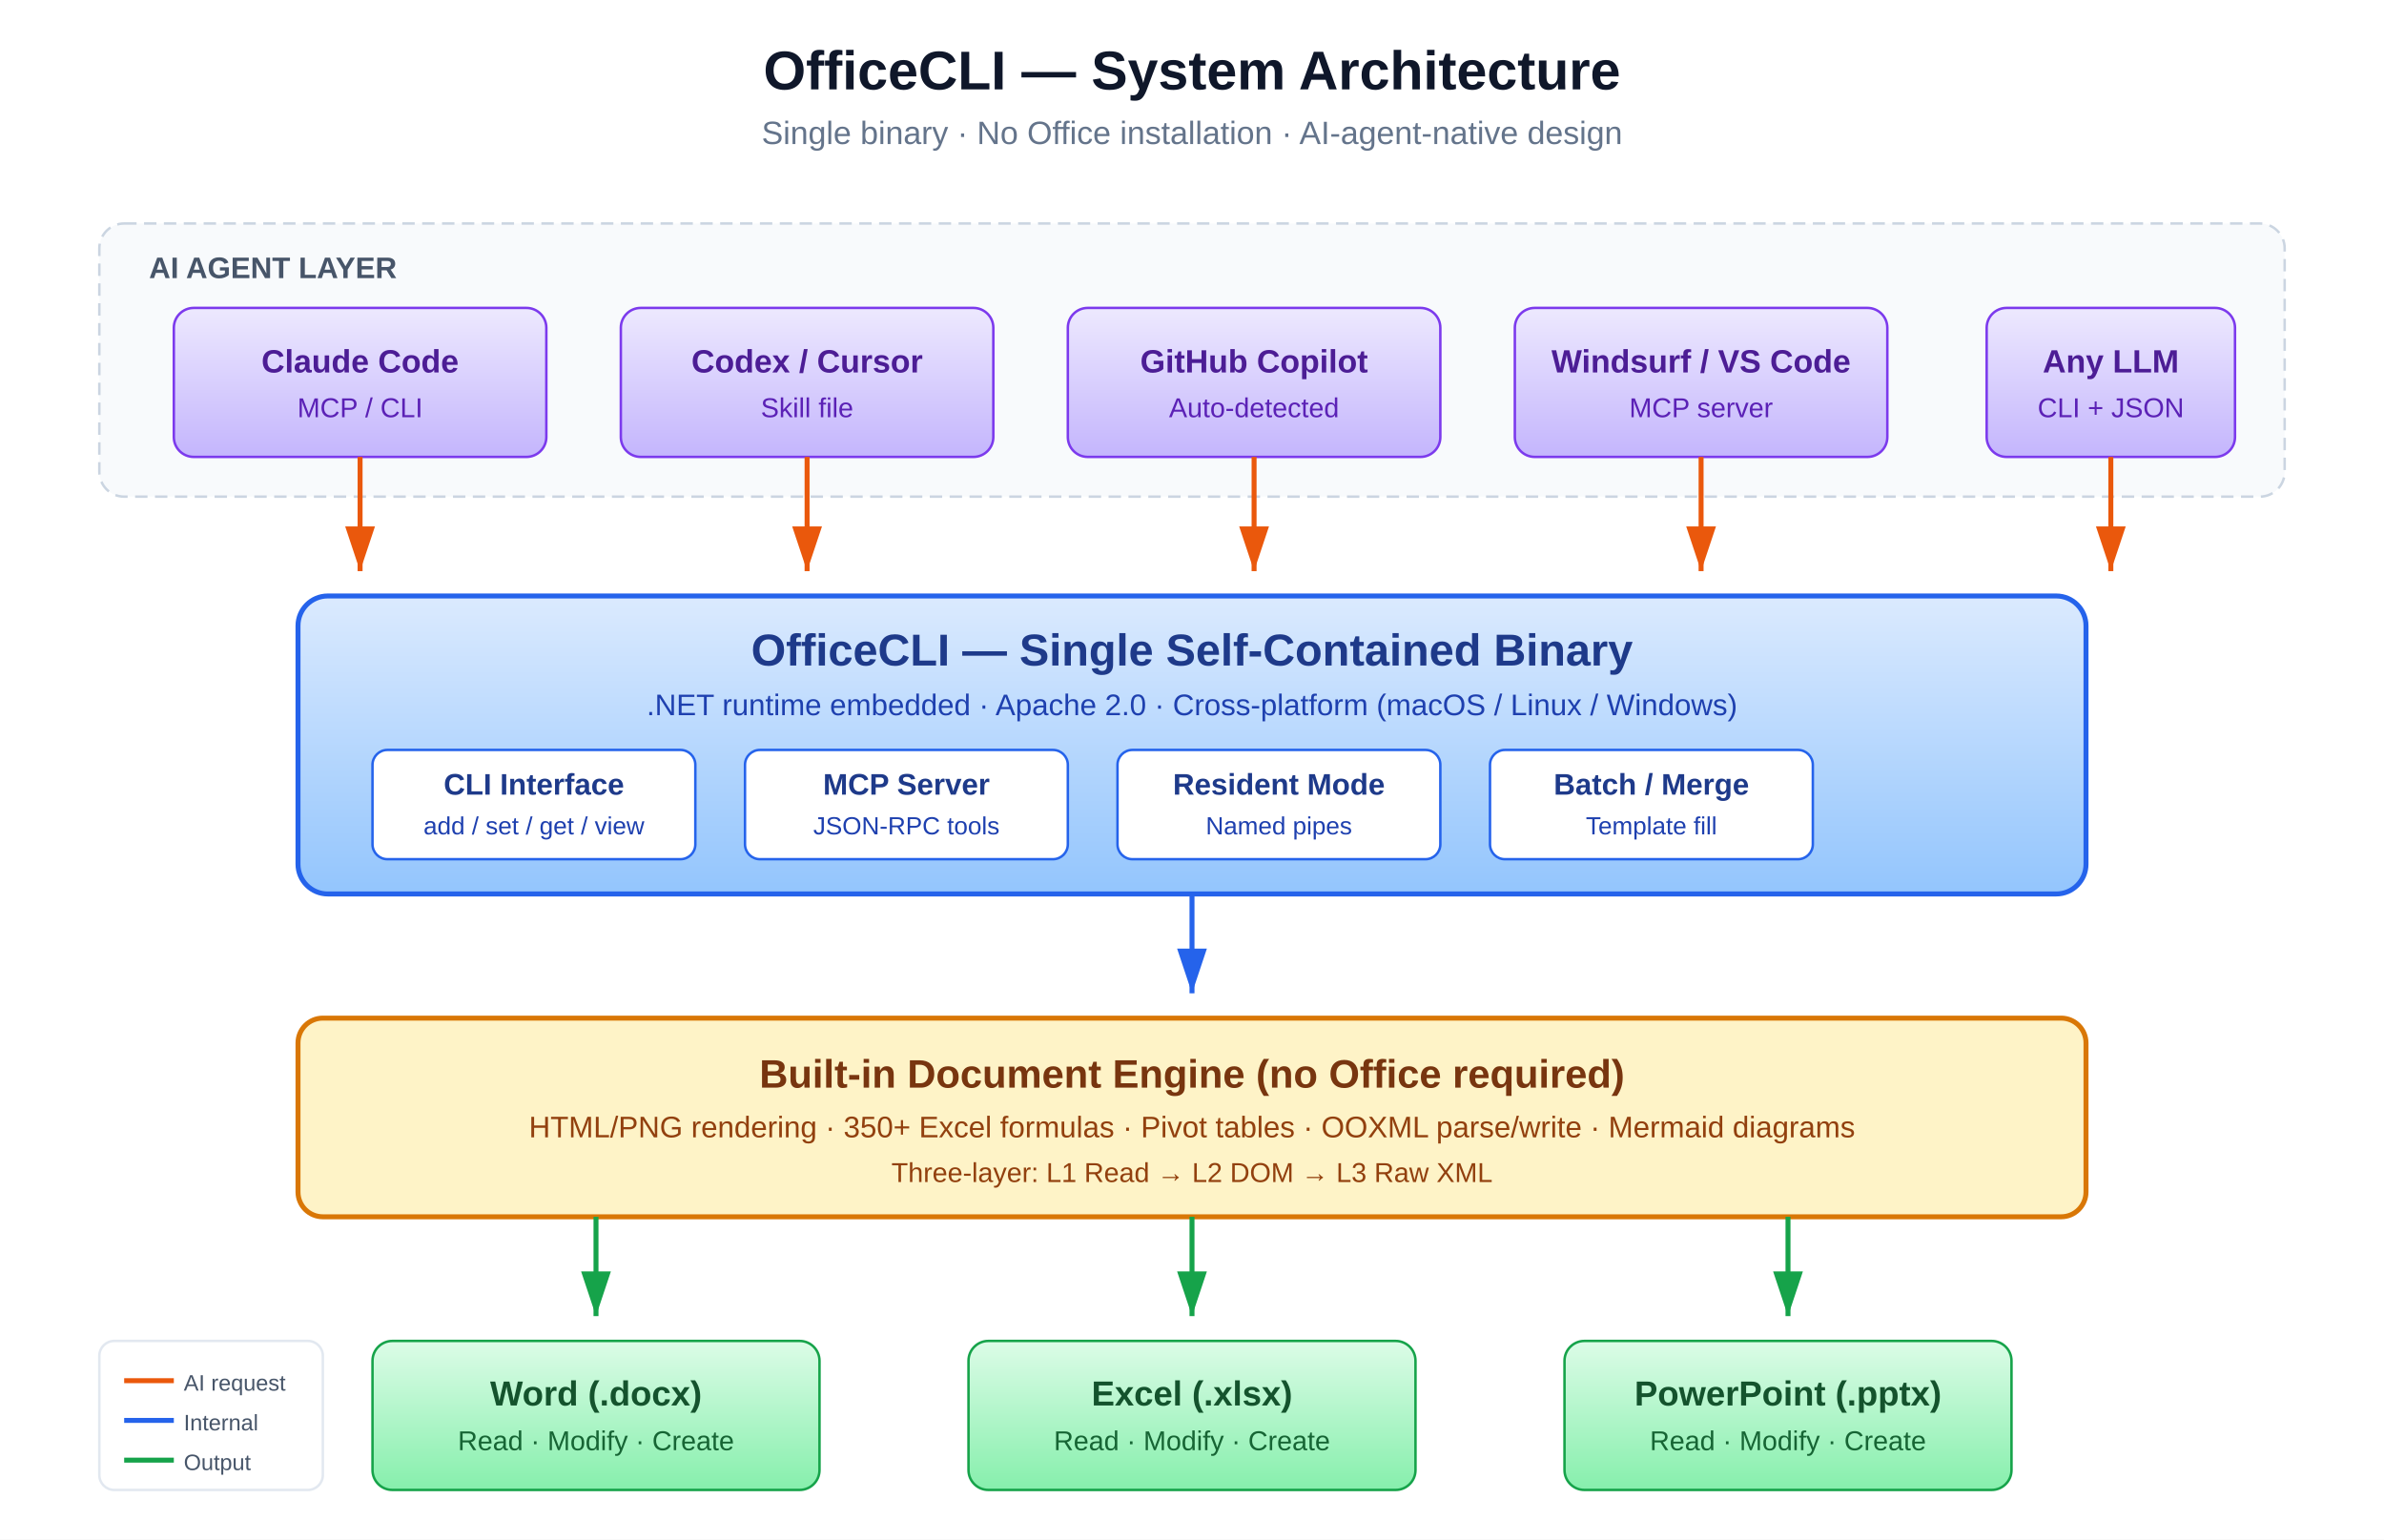
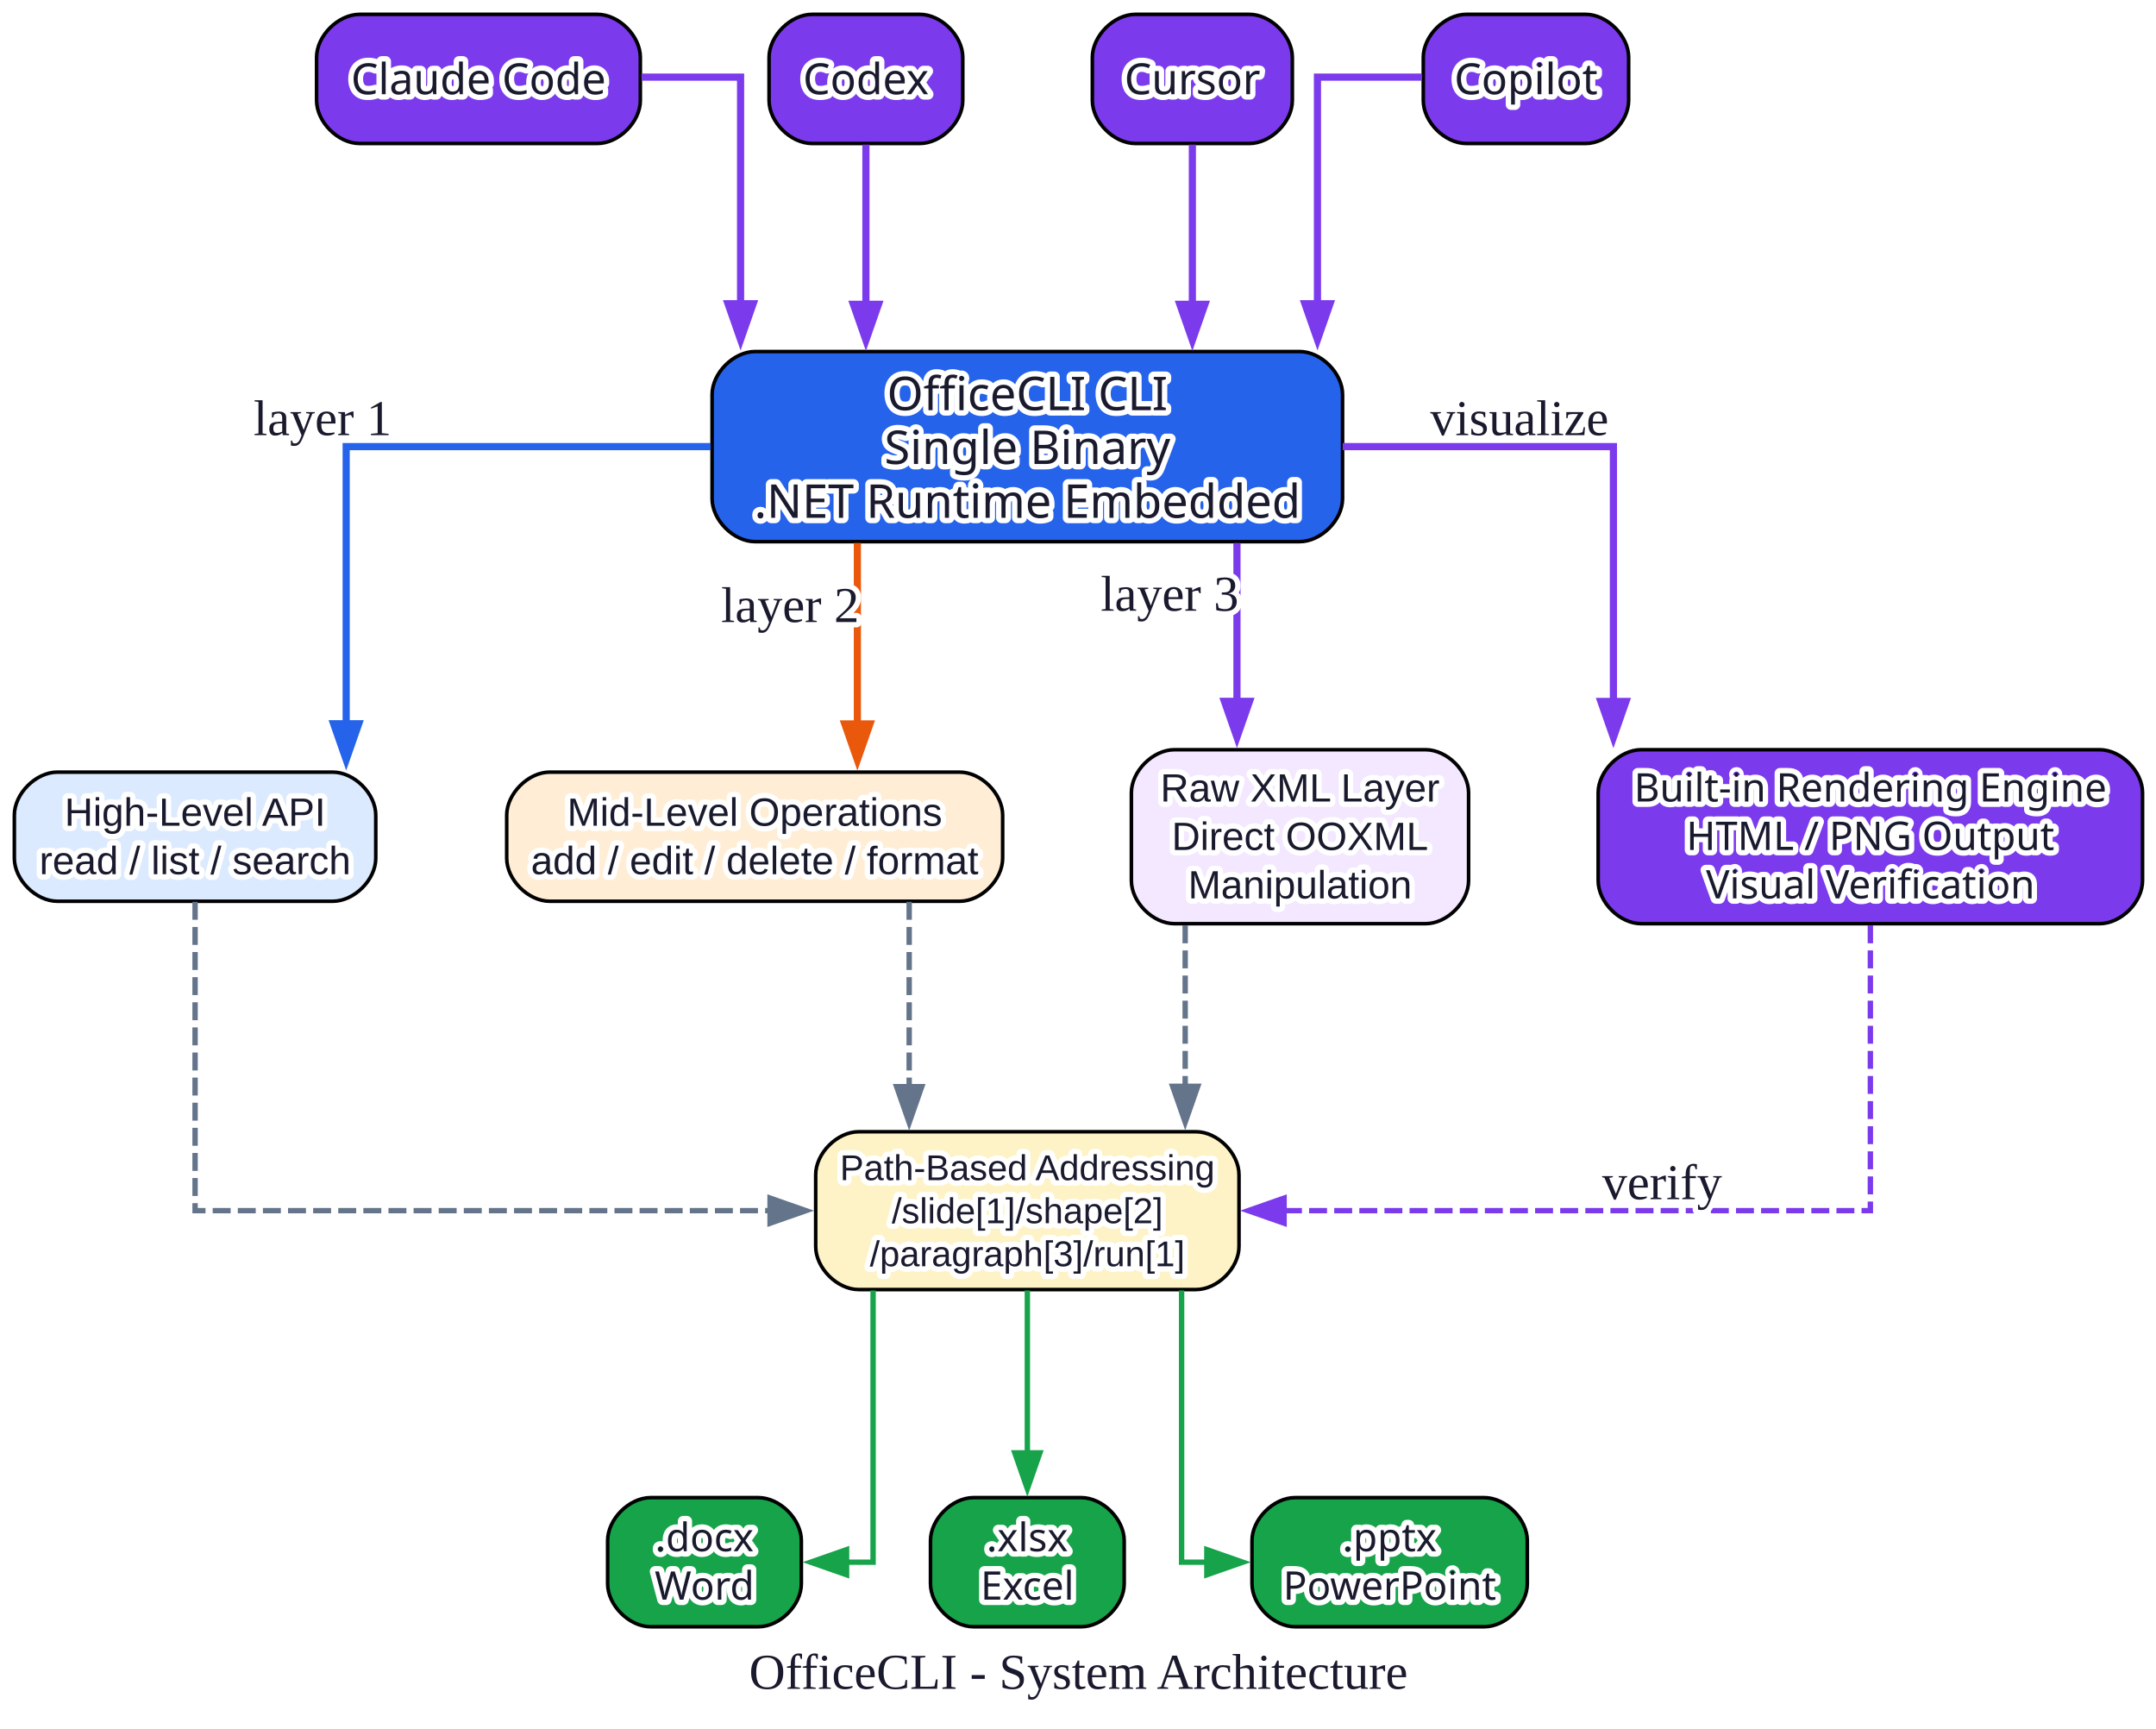
- <svg xmlns="http://www.w3.org/2000/svg" viewBox="0 0 960 620" font-family="Segoe UI, Arial, sans-serif">
-   <defs>
-     <marker id="arrow-blue" markerWidth="10" markerHeight="10" refX="9" refY="3" orient="auto">
-       <path d="M0,0 L9,3 L0,6 Z" fill="#2563eb" />
-     </marker>
-     <marker id="arrow-green" markerWidth="10" markerHeight="10" refX="9" refY="3" orient="auto">
-       <path d="M0,0 L9,3 L0,6 Z" fill="#16a34a" />
-     </marker>
-     <marker id="arrow-orange" markerWidth="10" markerHeight="10" refX="9" refY="3" orient="auto">
-       <path d="M0,0 L9,3 L0,6 Z" fill="#ea580c" />
-     </marker>
-     <linearGradient id="grad-blue" x1="0" y1="0" x2="0" y2="1">
-       <stop offset="0%" stop-color="#dbeafe" />
-       <stop offset="100%" stop-color="#93c5fd" />
-     </linearGradient>
-     <linearGradient id="grad-purple" x1="0" y1="0" x2="0" y2="1">
-       <stop offset="0%" stop-color="#ede9fe" />
-       <stop offset="100%" stop-color="#c4b5fd" />
-     </linearGradient>
-     <linearGradient id="grad-green" x1="0" y1="0" x2="0" y2="1">
-       <stop offset="0%" stop-color="#dcfce7" />
-       <stop offset="100%" stop-color="#86efac" />
-     </linearGradient>
-   </defs>
-   <rect width="960" height="620" fill="#ffffff" />
-   <text x="480" y="36" text-anchor="middle" font-size="22" font-weight="700" fill="#0f172a">OfficeCLI — System Architecture</text>
-   <text x="480" y="58" text-anchor="middle" font-size="13" fill="#64748b">Single binary · No Office installation · AI-agent-native design</text>
-   <rect x="40" y="90" width="880" height="110" rx="10" fill="#f8fafc" stroke="#cbd5e1" stroke-dasharray="5,3" />
-   <text x="60" y="112" font-size="12" font-weight="600" fill="#475569">AI AGENT LAYER</text>
-   <rect x="70" y="124" width="150" height="60" rx="8" fill="url(#grad-purple)" stroke="#7c3aed" />
-   <text x="145" y="150" text-anchor="middle" font-size="13" font-weight="600" fill="#4c1d95">Claude Code</text>
-   <text x="145" y="168" text-anchor="middle" font-size="11" fill="#5b21b6">MCP / CLI</text>
-   <rect x="250" y="124" width="150" height="60" rx="8" fill="url(#grad-purple)" stroke="#7c3aed" />
-   <text x="325" y="150" text-anchor="middle" font-size="13" font-weight="600" fill="#4c1d95">Codex / Cursor</text>
-   <text x="325" y="168" text-anchor="middle" font-size="11" fill="#5b21b6">Skill file</text>
-   <rect x="430" y="124" width="150" height="60" rx="8" fill="url(#grad-purple)" stroke="#7c3aed" />
-   <text x="505" y="150" text-anchor="middle" font-size="13" font-weight="600" fill="#4c1d95">GitHub Copilot</text>
-   <text x="505" y="168" text-anchor="middle" font-size="11" fill="#5b21b6">Auto-detected</text>
-   <rect x="610" y="124" width="150" height="60" rx="8" fill="url(#grad-purple)" stroke="#7c3aed" />
-   <text x="685" y="150" text-anchor="middle" font-size="13" font-weight="600" fill="#4c1d95">Windsurf / VS Code</text>
-   <text x="685" y="168" text-anchor="middle" font-size="11" fill="#5b21b6">MCP server</text>
-   <rect x="800" y="124" width="100" height="60" rx="8" fill="url(#grad-purple)" stroke="#7c3aed" />
-   <text x="850" y="150" text-anchor="middle" font-size="13" font-weight="600" fill="#4c1d95">Any LLM</text>
-   <text x="850" y="168" text-anchor="middle" font-size="11" fill="#5b21b6">CLI + JSON</text>
-   <line x1="145" y1="184" x2="145" y2="230" stroke="#ea580c" stroke-width="2" marker-end="url(#arrow-orange)" />
-   <line x1="325" y1="184" x2="325" y2="230" stroke="#ea580c" stroke-width="2" marker-end="url(#arrow-orange)" />
-   <line x1="505" y1="184" x2="505" y2="230" stroke="#ea580c" stroke-width="2" marker-end="url(#arrow-orange)" />
-   <line x1="685" y1="184" x2="685" y2="230" stroke="#ea580c" stroke-width="2" marker-end="url(#arrow-orange)" />
-   <line x1="850" y1="184" x2="850" y2="230" stroke="#ea580c" stroke-width="2" marker-end="url(#arrow-orange)" />
-   <rect x="120" y="240" width="720" height="120" rx="12" fill="url(#grad-blue)" stroke="#2563eb" stroke-width="2" />
-   <text x="480" y="268" text-anchor="middle" font-size="18" font-weight="700" fill="#1e3a8a">OfficeCLI — Single Self-Contained Binary</text>
-   <text x="480" y="288" text-anchor="middle" font-size="12" fill="#1e40af">.NET runtime embedded · Apache 2.0 · Cross-platform (macOS / Linux / Windows)</text>
-   <rect x="150" y="302" width="130" height="44" rx="6" fill="#ffffff" stroke="#2563eb" />
-   <text x="215" y="320" text-anchor="middle" font-size="12" font-weight="600" fill="#1e3a8a">CLI Interface</text>
-   <text x="215" y="336" text-anchor="middle" font-size="10" fill="#1e40af">add / set / get / view</text>
-   <rect x="300" y="302" width="130" height="44" rx="6" fill="#ffffff" stroke="#2563eb" />
-   <text x="365" y="320" text-anchor="middle" font-size="12" font-weight="600" fill="#1e3a8a">MCP Server</text>
-   <text x="365" y="336" text-anchor="middle" font-size="10" fill="#1e40af">JSON-RPC tools</text>
-   <rect x="450" y="302" width="130" height="44" rx="6" fill="#ffffff" stroke="#2563eb" />
-   <text x="515" y="320" text-anchor="middle" font-size="12" font-weight="600" fill="#1e3a8a">Resident Mode</text>
-   <text x="515" y="336" text-anchor="middle" font-size="10" fill="#1e40af">Named pipes</text>
-   <rect x="600" y="302" width="130" height="44" rx="6" fill="#ffffff" stroke="#2563eb" />
-   <text x="665" y="320" text-anchor="middle" font-size="12" font-weight="600" fill="#1e3a8a">Batch / Merge</text>
-   <text x="665" y="336" text-anchor="middle" font-size="10" fill="#1e40af">Template fill</text>
-   <line x1="480" y1="360" x2="480" y2="400" stroke="#2563eb" stroke-width="2" marker-end="url(#arrow-blue)" />
-   <rect x="120" y="410" width="720" height="80" rx="10" fill="#fef3c7" stroke="#d97706" stroke-width="2" />
-   <text x="480" y="438" text-anchor="middle" font-size="16" font-weight="700" fill="#78350f">Built-in Document Engine (no Office required)</text>
-   <text x="480" y="458" text-anchor="middle" font-size="12" fill="#92400e">HTML/PNG rendering · 350+ Excel formulas · Pivot tables · OOXML parse/write · Mermaid diagrams</text>
-   <text x="480" y="476" text-anchor="middle" font-size="11" fill="#92400e">Three-layer: L1 Read → L2 DOM → L3 Raw XML</text>
-   <line x1="240" y1="490" x2="240" y2="530" stroke="#16a34a" stroke-width="2" marker-end="url(#arrow-green)" />
-   <line x1="480" y1="490" x2="480" y2="530" stroke="#16a34a" stroke-width="2" marker-end="url(#arrow-green)" />
-   <line x1="720" y1="490" x2="720" y2="530" stroke="#16a34a" stroke-width="2" marker-end="url(#arrow-green)" />
-   <rect x="150" y="540" width="180" height="60" rx="8" fill="url(#grad-green)" stroke="#16a34a" />
-   <text x="240" y="566" text-anchor="middle" font-size="14" font-weight="700" fill="#14532d">Word (.docx)</text>
-   <text x="240" y="584" text-anchor="middle" font-size="11" fill="#166534">Read · Modify · Create</text>
-   <rect x="390" y="540" width="180" height="60" rx="8" fill="url(#grad-green)" stroke="#16a34a" />
-   <text x="480" y="566" text-anchor="middle" font-size="14" font-weight="700" fill="#14532d">Excel (.xlsx)</text>
-   <text x="480" y="584" text-anchor="middle" font-size="11" fill="#166534">Read · Modify · Create</text>
-   <rect x="630" y="540" width="180" height="60" rx="8" fill="url(#grad-green)" stroke="#16a34a" />
-   <text x="720" y="566" text-anchor="middle" font-size="14" font-weight="700" fill="#14532d">PowerPoint (.pptx)</text>
-   <text x="720" y="584" text-anchor="middle" font-size="11" fill="#166534">Read · Modify · Create</text>
-   <rect x="40" y="540" width="90" height="60" rx="6" fill="#ffffff" stroke="#e2e8f0" />
-   <line x1="50" y1="556" x2="70" y2="556" stroke="#ea580c" stroke-width="2" />
-   <text x="74" y="560" font-size="9" fill="#475569">AI request</text>
-   <line x1="50" y1="572" x2="70" y2="572" stroke="#2563eb" stroke-width="2" />
-   <text x="74" y="576" font-size="9" fill="#475569">Internal</text>
-   <line x1="50" y1="588" x2="70" y2="588" stroke="#16a34a" stroke-width="2" />
-   <text x="74" y="592" font-size="9" fill="#475569">Output</text>
+ <svg xmlns="http://www.w3.org/2000/svg" width="601pt" height="482pt" viewBox="0.00 0.00 601.00 482.00">
+   <style>
+ 
+ text { paint-order: stroke; stroke: #ffffff; stroke-width: 3px; stroke-linejoin: round; fill: #1a1a2e; }
+ </style>
+   <g id="graph0" class="graph" transform="scale(1 1) rotate(0) translate(4 478)">
+     <polygon fill="white" stroke="none" points="-4,4 -4,-478 597.25,-478 597.25,4 -4,4" />
+     <text xml:space="preserve" text-anchor="middle" x="296.62" y="-7.2" font-family="Times New Roman,serif" font-size="14.00">OfficeCLI - System Architecture</text>
+     <g id="node1" class="node">
+       <path fill="#7c3aed" stroke="black" d="M162.5,-474C162.5,-474 96.25,-474 96.25,-474 90.25,-474 84.25,-468 84.25,-462 84.25,-462 84.25,-450 84.25,-450 84.25,-444 90.25,-438 96.25,-438 96.25,-438 162.5,-438 162.5,-438 168.5,-438 174.5,-444 174.5,-450 174.5,-450 174.5,-462 174.5,-462 174.5,-468 168.5,-474 162.5,-474" />
+       <text xml:space="preserve" text-anchor="middle" x="129.38" y="-451.73" font-family="Arial Bold" font-size="12.00" fill="white">Claude Code</text>
+     </g>
+     <g id="node5" class="node">
+       <path fill="#2563eb" stroke="black" d="M358.25,-380C358.25,-380 206.5,-380 206.5,-380 200.5,-380 194.5,-374 194.5,-368 194.5,-368 194.5,-339 194.5,-339 194.5,-333 200.5,-327 206.5,-327 206.5,-327 358.25,-327 358.25,-327 364.25,-327 370.25,-333 370.25,-339 370.25,-339 370.25,-368 370.25,-368 370.25,-374 364.25,-380 358.25,-380" />
+       <text xml:space="preserve" text-anchor="middle" x="282.38" y="-363.65" font-family="Arial Bold" font-size="13.00" fill="white">OfficeCLI CLI</text>
+       <text xml:space="preserve" text-anchor="middle" x="282.38" y="-348.65" font-family="Arial Bold" font-size="13.00" fill="white">Single Binary</text>
+       <text xml:space="preserve" text-anchor="middle" x="282.38" y="-333.65" font-family="Arial Bold" font-size="13.00" fill="white">.NET Runtime Embedded</text>
+     </g>
+     <g id="edge1" class="edge">
+       <path fill="none" stroke="#7c3aed" stroke-width="2" d="M174.82,-456.5C189.67,-456.5 202.44,-456.5 202.44,-456.5 202.44,-456.5 202.44,-393.32 202.44,-393.32" />
+       <polygon fill="#7c3aed" stroke="#7c3aed" stroke-width="2" points="205.94,-393.32 202.44,-383.32 198.94,-393.32 205.94,-393.32" />
+     </g>
+     <g id="node2" class="node">
+       <path fill="#7c3aed" stroke="black" d="M252.38,-474C252.38,-474 222.38,-474 222.38,-474 216.38,-474 210.38,-468 210.38,-462 210.38,-462 210.38,-450 210.38,-450 210.38,-444 216.38,-438 222.38,-438 222.38,-438 252.38,-438 252.38,-438 258.38,-438 264.38,-444 264.38,-450 264.38,-450 264.38,-462 264.38,-462 264.38,-468 258.38,-474 252.38,-474" />
+       <text xml:space="preserve" text-anchor="middle" x="237.38" y="-451.73" font-family="Arial Bold" font-size="12.00" fill="white">Codex</text>
+     </g>
+     <g id="edge2" class="edge">
+       <path fill="none" stroke="#7c3aed" stroke-width="2" d="M237.38,-437.68C237.38,-437.68 237.38,-393.17 237.38,-393.17" />
+       <polygon fill="#7c3aed" stroke="#7c3aed" stroke-width="2" points="240.88,-393.17 237.38,-383.17 233.88,-393.17 240.88,-393.17" />
+     </g>
+     <g id="node3" class="node">
+       <path fill="#7c3aed" stroke="black" d="M344.25,-474C344.25,-474 312.5,-474 312.5,-474 306.5,-474 300.5,-468 300.5,-462 300.5,-462 300.5,-450 300.5,-450 300.5,-444 306.5,-438 312.5,-438 312.5,-438 344.25,-438 344.25,-438 350.25,-438 356.25,-444 356.25,-450 356.25,-450 356.25,-462 356.25,-462 356.25,-468 350.25,-474 344.25,-474" />
+       <text xml:space="preserve" text-anchor="middle" x="328.38" y="-451.73" font-family="Arial Bold" font-size="12.00" fill="white">Cursor</text>
+     </g>
+     <g id="edge3" class="edge">
+       <path fill="none" stroke="#7c3aed" stroke-width="2" d="M328.38,-437.68C328.38,-437.68 328.38,-393.17 328.38,-393.17" />
+       <polygon fill="#7c3aed" stroke="#7c3aed" stroke-width="2" points="331.88,-393.17 328.38,-383.17 324.88,-393.17 331.88,-393.17" />
+     </g>
+     <g id="node4" class="node">
+       <path fill="#7c3aed" stroke="black" d="M438,-474C438,-474 404.75,-474 404.75,-474 398.75,-474 392.75,-468 392.75,-462 392.75,-462 392.75,-450 392.75,-450 392.75,-444 398.75,-438 404.75,-438 404.75,-438 438,-438 438,-438 444,-438 450,-444 450,-450 450,-450 450,-462 450,-462 450,-468 444,-474 438,-474" />
+       <text xml:space="preserve" text-anchor="middle" x="421.38" y="-451.73" font-family="Arial Bold" font-size="12.00" fill="white">Copilot</text>
+     </g>
+     <g id="edge4" class="edge">
+       <path fill="none" stroke="#7c3aed" stroke-width="2" d="M392.31,-456.5C377.78,-456.5 363.25,-456.5 363.25,-456.5 363.25,-456.5 363.25,-393.32 363.25,-393.32" />
+       <polygon fill="#7c3aed" stroke="#7c3aed" stroke-width="2" points="366.75,-393.32 363.25,-383.32 359.75,-393.32 366.75,-393.32" />
+     </g>
+     <g id="node6" class="node">
+       <path fill="#dbeafe" stroke="black" d="M88.75,-262.75C88.75,-262.75 12,-262.75 12,-262.75 6,-262.75 0,-256.75 0,-250.75 0,-250.75 0,-238.75 0,-238.75 0,-232.75 6,-226.75 12,-226.75 12,-226.75 88.75,-226.75 88.75,-226.75 94.75,-226.75 100.75,-232.75 100.75,-238.75 100.75,-238.75 100.75,-250.75 100.75,-250.75 100.75,-256.75 94.75,-262.75 88.75,-262.75" />
+       <text xml:space="preserve" text-anchor="middle" x="50.38" y="-247.8" font-family="Arial" font-size="11.00" fill="#1e40af">High-Level API</text>
+       <text xml:space="preserve" text-anchor="middle" x="50.38" y="-234.3" font-family="Arial" font-size="11.00" fill="#1e40af">read / list / search</text>
+     </g>
+     <g id="edge5" class="edge">
+       <path fill="none" stroke="#2563eb" stroke-width="2" d="M194.11,-353.5C144.52,-353.5 92.5,-353.5 92.5,-353.5 92.5,-353.5 92.5,-276.23 92.5,-276.23" />
+       <polygon fill="#2563eb" stroke="#2563eb" stroke-width="2" points="96,-276.23 92.5,-266.23 89,-276.23 96,-276.23" />
+       <text xml:space="preserve" text-anchor="middle" x="85.92" y="-356.7" font-family="Times New Roman,serif" font-size="14.00">layer 1</text>
+     </g>
+     <g id="node7" class="node">
+       <path fill="#ffedd5" stroke="black" d="M263.5,-262.75C263.5,-262.75 149.25,-262.75 149.25,-262.75 143.25,-262.75 137.25,-256.75 137.25,-250.75 137.25,-250.75 137.25,-238.75 137.25,-238.75 137.25,-232.75 143.25,-226.75 149.25,-226.75 149.25,-226.75 263.5,-226.75 263.5,-226.75 269.5,-226.75 275.5,-232.75 275.5,-238.75 275.5,-238.75 275.5,-250.75 275.5,-250.75 275.5,-256.75 269.5,-262.75 263.5,-262.75" />
+       <text xml:space="preserve" text-anchor="middle" x="206.38" y="-247.8" font-family="Arial" font-size="11.00" fill="#9a3412">Mid-Level Operations</text>
+       <text xml:space="preserve" text-anchor="middle" x="206.38" y="-234.3" font-family="Arial" font-size="11.00" fill="#9a3412">add / edit / delete / format</text>
+     </g>
+     <g id="edge6" class="edge">
+       <path fill="none" stroke="#ea580c" stroke-width="2" d="M235,-326.62C235,-326.62 235,-276.18 235,-276.18" />
+       <polygon fill="#ea580c" stroke="#ea580c" stroke-width="2" points="238.5,-276.18 235,-266.18 231.5,-276.18 238.5,-276.18" />
+       <text xml:space="preserve" text-anchor="middle" x="216.25" y="-304.6" font-family="Times New Roman,serif" font-size="14.00">layer 2</text>
+     </g>
+     <g id="node8" class="node">
+       <path fill="#f3e8ff" stroke="black" d="M393.38,-269C393.38,-269 323.38,-269 323.38,-269 317.38,-269 311.38,-263 311.38,-257 311.38,-257 311.38,-232.5 311.38,-232.5 311.38,-226.5 317.38,-220.5 323.38,-220.5 323.38,-220.5 393.38,-220.5 393.38,-220.5 399.38,-220.5 405.38,-226.5 405.38,-232.5 405.38,-232.5 405.38,-257 405.38,-257 405.38,-263 399.38,-269 393.38,-269" />
+       <text xml:space="preserve" text-anchor="middle" x="358.38" y="-254.55" font-family="Arial" font-size="11.00" fill="#6b21a8">Raw XML Layer</text>
+       <text xml:space="preserve" text-anchor="middle" x="358.38" y="-241.05" font-family="Arial" font-size="11.00" fill="#6b21a8">Direct OOXML</text>
+       <text xml:space="preserve" text-anchor="middle" x="358.38" y="-227.55" font-family="Arial" font-size="11.00" fill="#6b21a8">Manipulation</text>
+     </g>
+     <g id="edge7" class="edge">
+       <path fill="none" stroke="#7c3aed" stroke-width="2" d="M340.81,-326.62C340.81,-326.62 340.81,-282.49 340.81,-282.49" />
+       <polygon fill="#7c3aed" stroke="#7c3aed" stroke-width="2" points="344.31,-282.49 340.81,-272.49 337.31,-282.49 344.31,-282.49" />
+       <text xml:space="preserve" text-anchor="middle" x="322.06" y="-307.75" font-family="Times New Roman,serif" font-size="14.00">layer 3</text>
+     </g>
+     <g id="node9" class="node">
+       <path fill="#7c3aed" stroke="black" d="M581.25,-269C581.25,-269 453.5,-269 453.5,-269 447.5,-269 441.5,-263 441.5,-257 441.5,-257 441.5,-232.5 441.5,-232.5 441.5,-226.5 447.5,-220.5 453.5,-220.5 453.5,-220.5 581.25,-220.5 581.25,-220.5 587.25,-220.5 593.25,-226.5 593.25,-232.5 593.25,-232.5 593.25,-257 593.25,-257 593.25,-263 587.25,-269 581.25,-269" />
+       <text xml:space="preserve" text-anchor="middle" x="517.38" y="-254.55" font-family="Arial Bold" font-size="11.00" fill="white">Built-in Rendering Engine</text>
+       <text xml:space="preserve" text-anchor="middle" x="517.38" y="-241.05" font-family="Arial Bold" font-size="11.00" fill="white">HTML / PNG Output</text>
+       <text xml:space="preserve" text-anchor="middle" x="517.38" y="-227.55" font-family="Arial Bold" font-size="11.00" fill="white">Visual Verification</text>
+     </g>
+     <g id="edge11" class="edge">
+       <path fill="none" stroke="#7c3aed" stroke-width="2" d="M370.28,-353.5C408.95,-353.5 445.75,-353.5 445.75,-353.5 445.75,-353.5 445.75,-282.45 445.75,-282.45" />
+       <polygon fill="#7c3aed" stroke="#7c3aed" stroke-width="2" points="449.25,-282.45 445.75,-272.45 442.25,-282.45 449.25,-282.45" />
+       <text xml:space="preserve" text-anchor="middle" x="419.54" y="-356.7" font-family="Times New Roman,serif" font-size="14.00">visualize</text>
+     </g>
+     <g id="node10" class="node">
+       <path fill="#fef3c7" stroke="black" d="M329.38,-162.5C329.38,-162.5 235.38,-162.5 235.38,-162.5 229.38,-162.5 223.38,-156.5 223.38,-150.5 223.38,-150.5 223.38,-130.5 223.38,-130.5 223.38,-124.5 229.38,-118.5 235.38,-118.5 235.38,-118.5 329.38,-118.5 329.38,-118.5 335.38,-118.5 341.38,-124.5 341.38,-130.5 341.38,-130.5 341.38,-150.5 341.38,-150.5 341.38,-156.5 335.38,-162.5 329.38,-162.5" />
+       <text xml:space="preserve" text-anchor="middle" x="282.38" y="-149" font-family="Arial" font-size="10.00" fill="#92400e">Path-Based Addressing</text>
+       <text xml:space="preserve" text-anchor="middle" x="282.38" y="-137" font-family="Arial" font-size="10.00" fill="#92400e">/slide[1]/shape[2]</text>
+       <text xml:space="preserve" text-anchor="middle" x="282.38" y="-125" font-family="Arial" font-size="10.00" fill="#92400e">/paragraph[3]/run[1]</text>
+     </g>
+     <g id="edge8" class="edge">
+       <path fill="none" stroke="#64748b" stroke-width="1.5" stroke-dasharray="5,2" d="M50.38,-226.59C50.38,-196.72 50.38,-140.5 50.38,-140.5 50.38,-140.5 210.66,-140.5 210.66,-140.5" />
+       <polygon fill="#64748b" stroke="#64748b" stroke-width="1.5" points="210.66,-144 220.66,-140.5 210.66,-137 210.66,-144" />
+     </g>
+     <g id="edge9" class="edge">
+       <path fill="none" stroke="#64748b" stroke-width="1.5" stroke-dasharray="5,2" d="M249.44,-226.59C249.44,-226.59 249.44,-175.07 249.44,-175.07" />
+       <polygon fill="#64748b" stroke="#64748b" stroke-width="1.5" points="252.94,-175.07 249.44,-165.07 245.94,-175.07 252.94,-175.07" />
+     </g>
+     <g id="edge10" class="edge">
+       <path fill="none" stroke="#64748b" stroke-width="1.5" stroke-dasharray="5,2" d="M326.38,-220.04C326.38,-220.04 326.38,-175.17 326.38,-175.17" />
+       <polygon fill="#64748b" stroke="#64748b" stroke-width="1.5" points="329.88,-175.17 326.38,-165.17 322.88,-175.17 329.88,-175.17" />
+     </g>
+     <g id="edge15" class="edge">
+       <path fill="none" stroke="#7c3aed" stroke-width="1.5" stroke-dasharray="5,2" d="M517.38,-220.04C517.38,-189.22 517.38,-140.5 517.38,-140.5 517.38,-140.5 353.95,-140.5 353.95,-140.5" />
+       <polygon fill="#7c3aed" stroke="#7c3aed" stroke-width="1.5" points="353.95,-137 343.95,-140.5 353.95,-144 353.95,-137" />
+       <text xml:space="preserve" text-anchor="middle" x="459.31" y="-143.7" font-family="Times New Roman,serif" font-size="14.00">verify</text>
+     </g>
+     <g id="node11" class="node">
+       <path fill="#16a34a" stroke="black" d="M207.38,-60.5C207.38,-60.5 177.38,-60.5 177.38,-60.5 171.38,-60.5 165.38,-54.5 165.38,-48.5 165.38,-48.5 165.38,-36.5 165.38,-36.5 165.38,-30.5 171.38,-24.5 177.38,-24.5 177.38,-24.5 207.38,-24.5 207.38,-24.5 213.38,-24.5 219.38,-30.5 219.38,-36.5 219.38,-36.5 219.38,-48.5 219.38,-48.5 219.38,-54.5 213.38,-60.5 207.38,-60.5" />
+       <text xml:space="preserve" text-anchor="middle" x="192.38" y="-45.55" font-family="Arial Bold" font-size="11.00" fill="white">.docx</text>
+       <text xml:space="preserve" text-anchor="middle" x="192.38" y="-32.05" font-family="Arial Bold" font-size="11.00" fill="white">Word</text>
+     </g>
+     <g id="edge12" class="edge">
+       <path fill="none" stroke="#16a34a" stroke-width="1.5" d="M239.38,-118.26C239.38,-89.35 239.38,-42.5 239.38,-42.5 239.38,-42.5 231.99,-42.5 231.99,-42.5" />
+       <polygon fill="#16a34a" stroke="#16a34a" stroke-width="1.5" points="231.99,-39 221.99,-42.5 231.99,-46 231.99,-39" />
+     </g>
+     <g id="node12" class="node">
+       <path fill="#16a34a" stroke="black" d="M297.38,-60.5C297.38,-60.5 267.38,-60.5 267.38,-60.5 261.38,-60.5 255.38,-54.5 255.38,-48.5 255.38,-48.5 255.38,-36.5 255.38,-36.5 255.38,-30.5 261.38,-24.5 267.38,-24.5 267.38,-24.5 297.38,-24.5 297.38,-24.5 303.38,-24.5 309.38,-30.5 309.38,-36.5 309.38,-36.5 309.38,-48.5 309.38,-48.5 309.38,-54.5 303.38,-60.5 297.38,-60.5" />
+       <text xml:space="preserve" text-anchor="middle" x="282.38" y="-45.55" font-family="Arial Bold" font-size="11.00" fill="white">.xlsx</text>
+       <text xml:space="preserve" text-anchor="middle" x="282.38" y="-32.05" font-family="Arial Bold" font-size="11.00" fill="white">Excel</text>
+     </g>
+     <g id="edge13" class="edge">
+       <path fill="none" stroke="#16a34a" stroke-width="1.5" d="M282.38,-118.26C282.38,-118.26 282.38,-72.98 282.38,-72.98" />
+       <polygon fill="#16a34a" stroke="#16a34a" stroke-width="1.5" points="285.88,-72.98 282.38,-62.98 278.88,-72.98 285.88,-72.98" />
+     </g>
+     <g id="node13" class="node">
+       <path fill="#16a34a" stroke="black" d="M409.75,-60.5C409.75,-60.5 357,-60.5 357,-60.5 351,-60.5 345,-54.5 345,-48.5 345,-48.5 345,-36.5 345,-36.5 345,-30.5 351,-24.5 357,-24.5 357,-24.5 409.75,-24.5 409.75,-24.5 415.75,-24.5 421.75,-30.5 421.75,-36.5 421.75,-36.5 421.75,-48.5 421.75,-48.5 421.75,-54.5 415.75,-60.5 409.75,-60.5" />
+       <text xml:space="preserve" text-anchor="middle" x="383.38" y="-45.55" font-family="Arial Bold" font-size="11.00" fill="white">.pptx</text>
+       <text xml:space="preserve" text-anchor="middle" x="383.38" y="-32.05" font-family="Arial Bold" font-size="11.00" fill="white">PowerPoint</text>
+     </g>
+     <g id="edge14" class="edge">
+       <path fill="none" stroke="#16a34a" stroke-width="1.5" d="M325.38,-118.26C325.38,-89.35 325.38,-42.5 325.38,-42.5 325.38,-42.5 332.42,-42.5 332.42,-42.5" />
+       <polygon fill="#16a34a" stroke="#16a34a" stroke-width="1.5" points="332.42,-46 342.42,-42.5 332.42,-39 332.42,-46" />
+     </g>
+   </g>
</svg>
